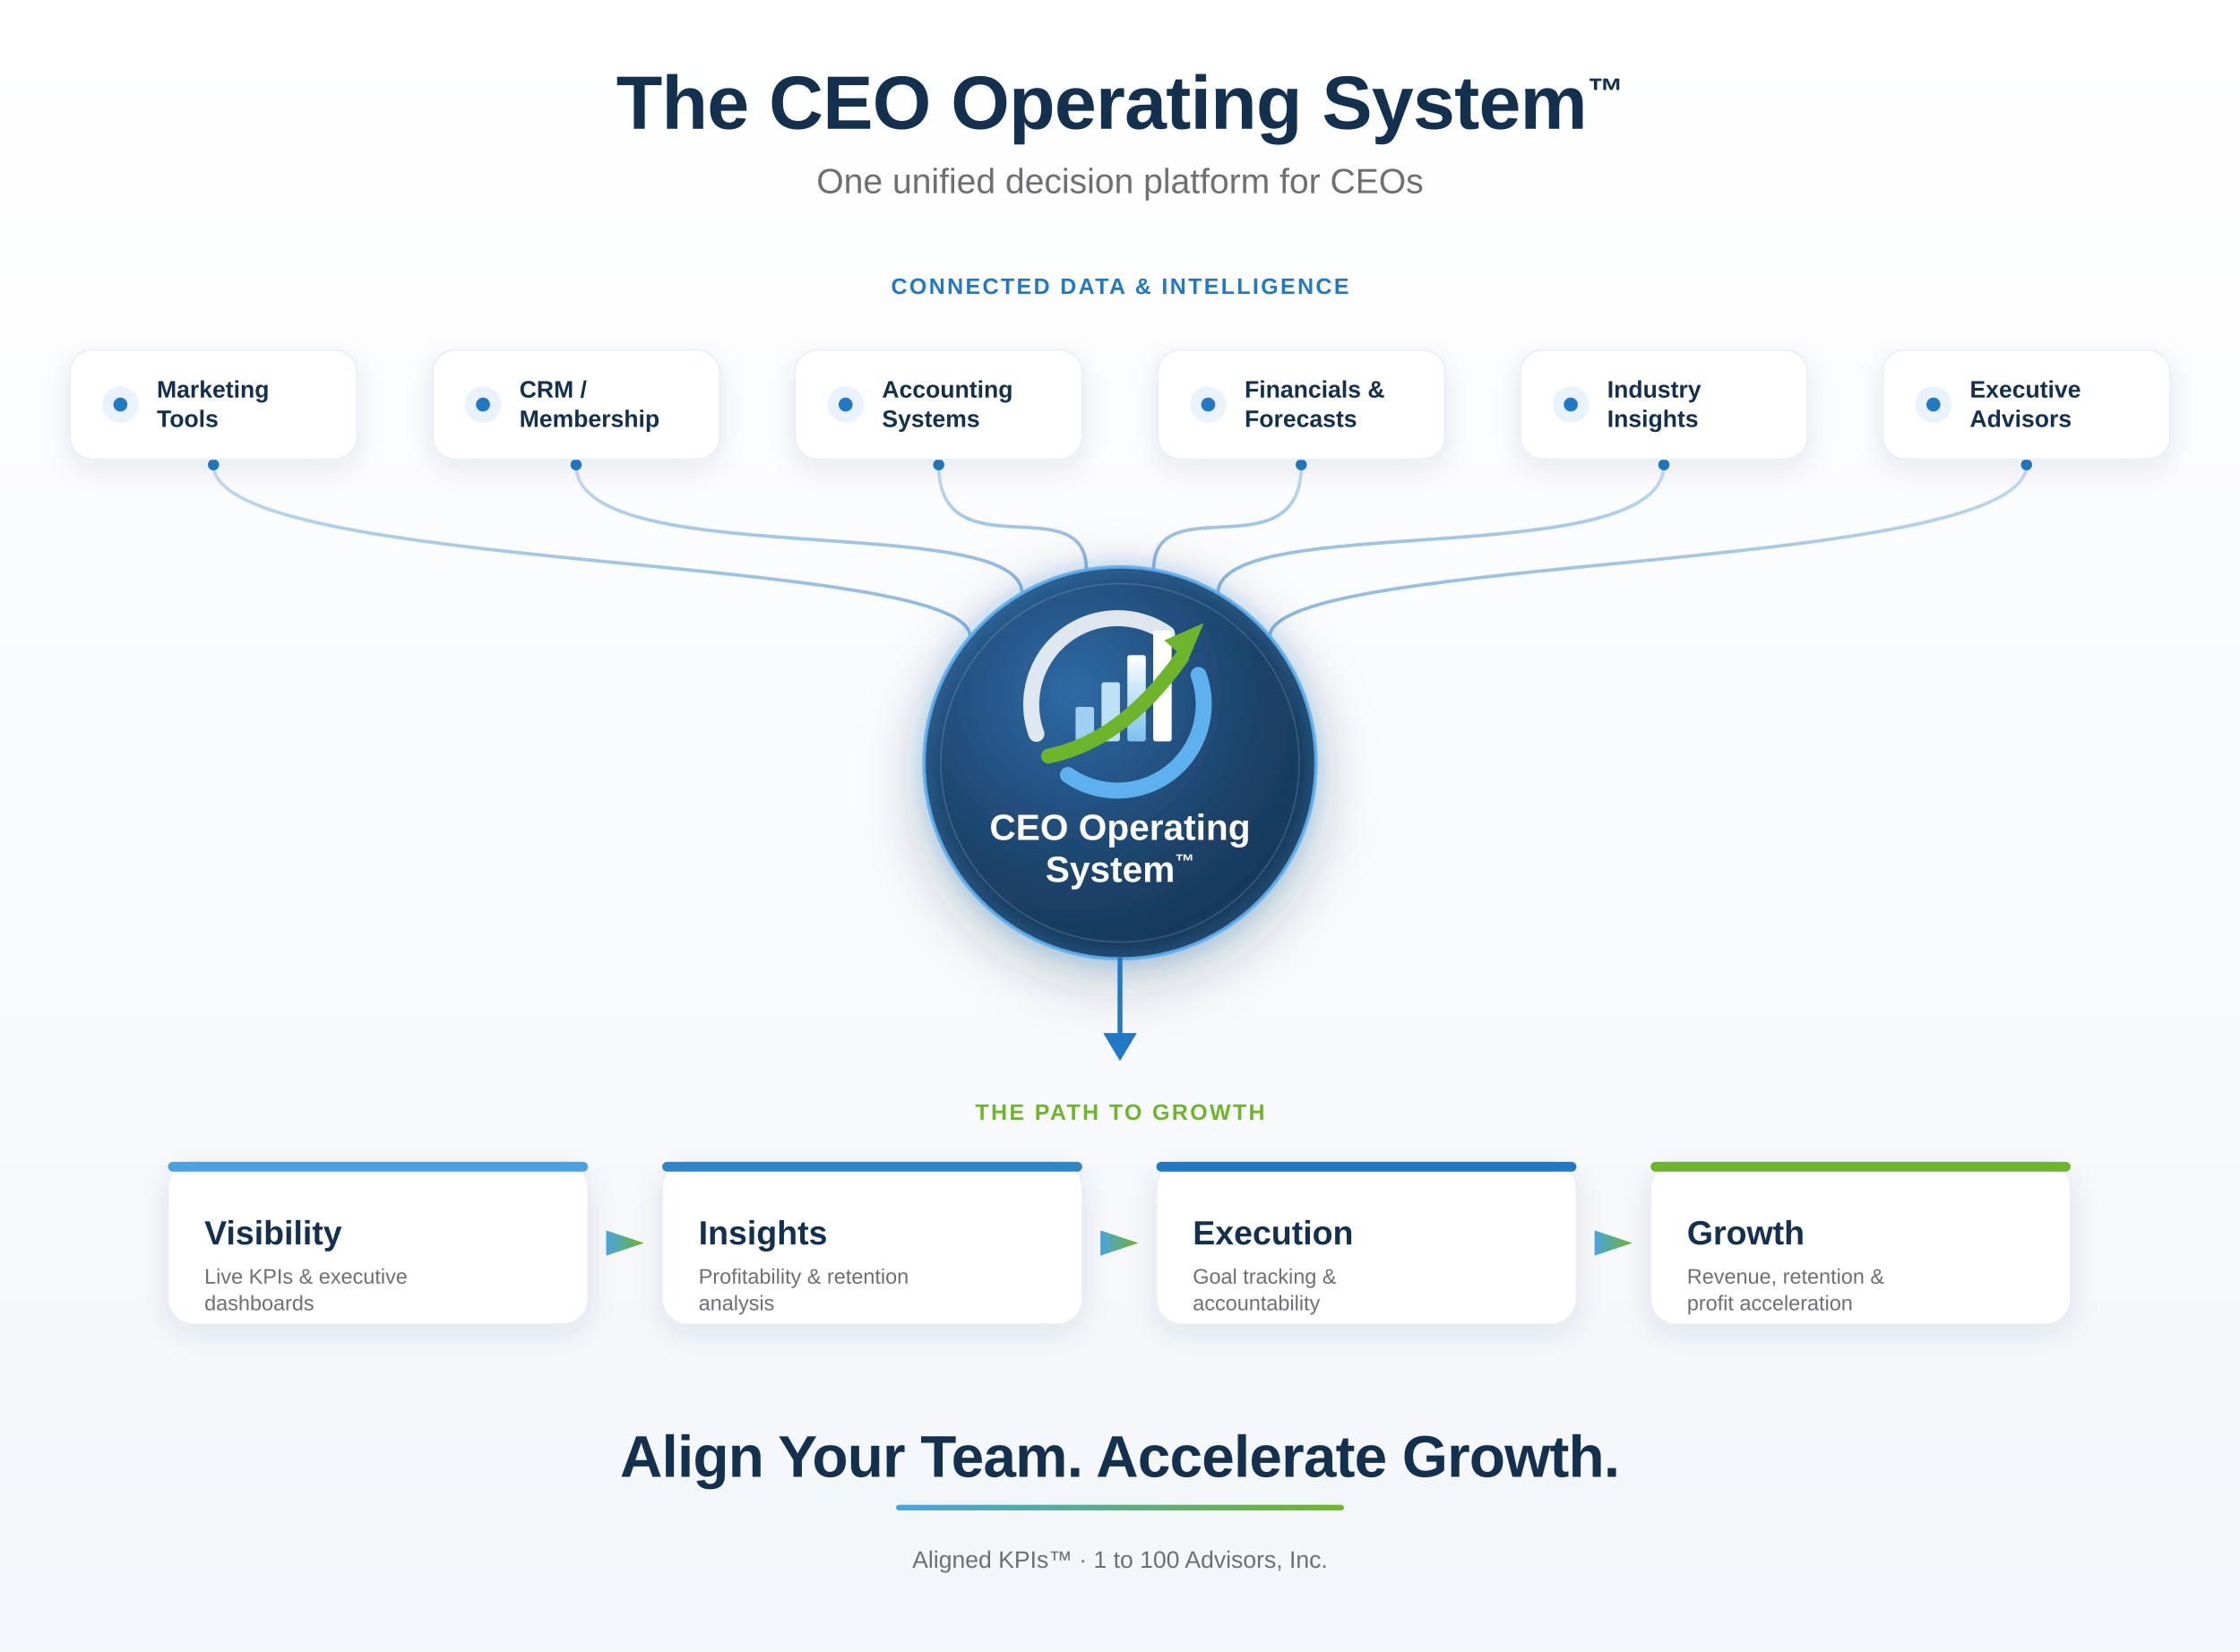
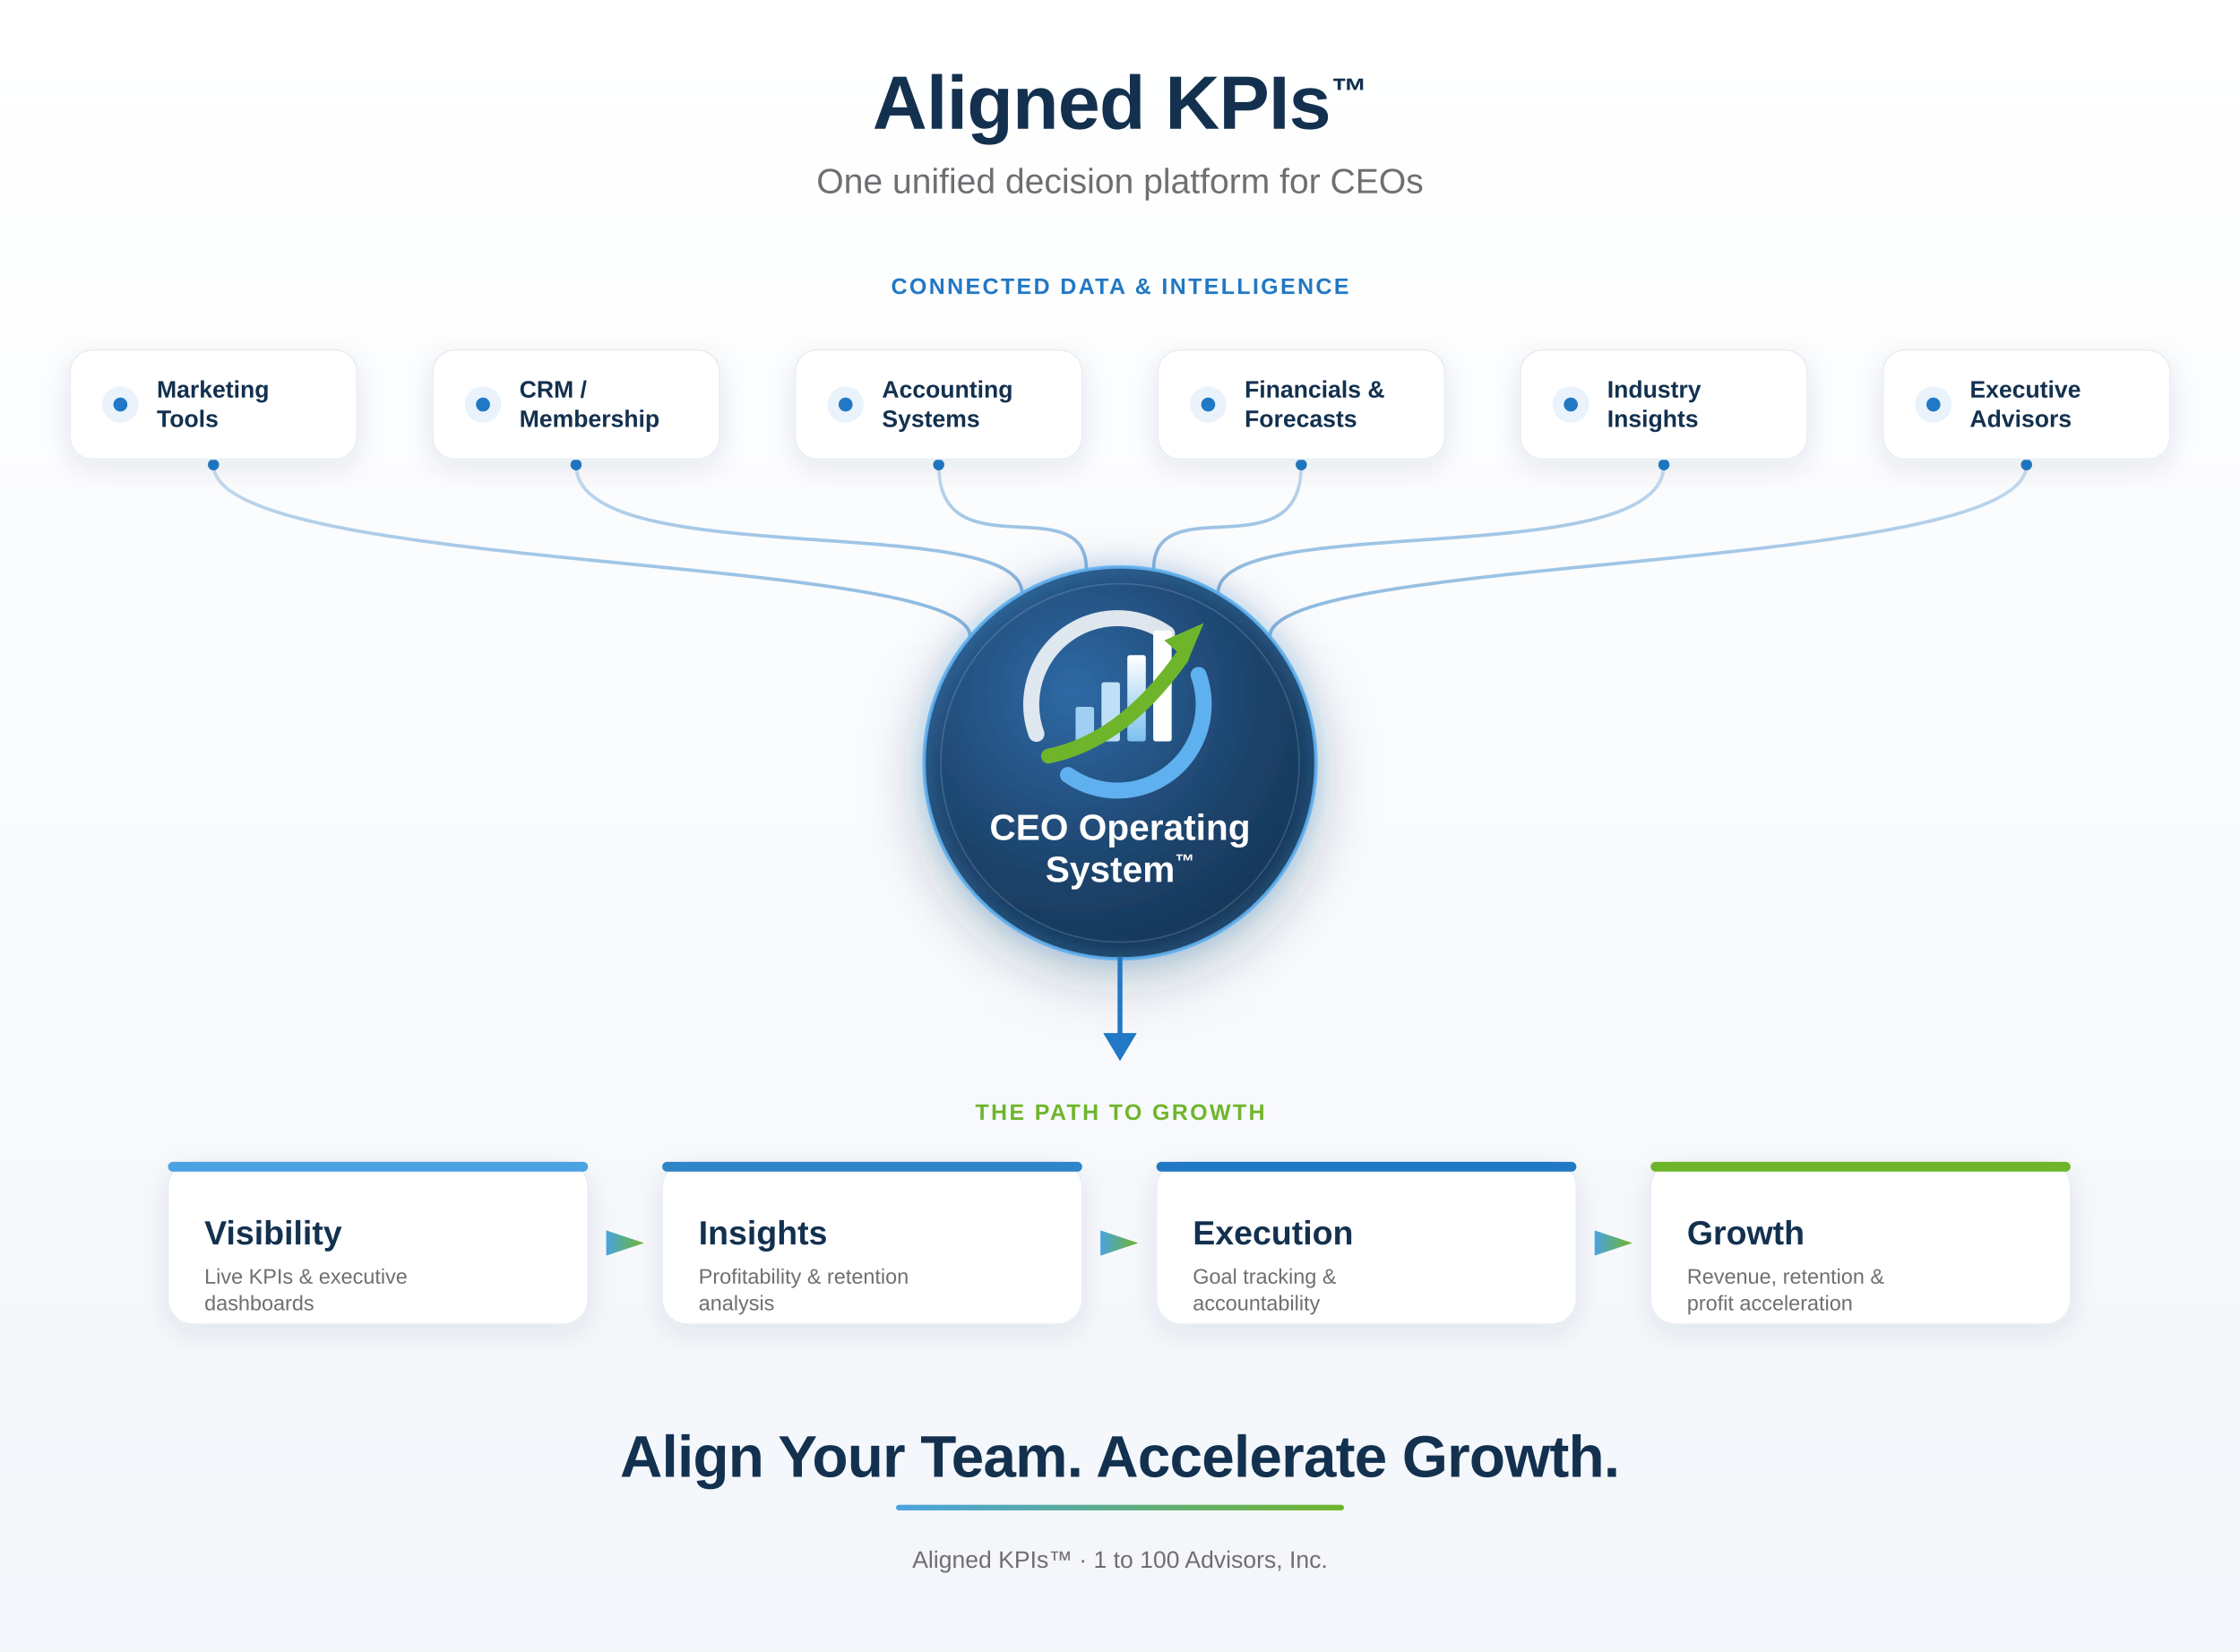
- <svg xmlns="http://www.w3.org/2000/svg" viewBox="0 0 1600 1180" role="img" aria-label="The CEO Operating System — one unified decision platform for CEOs">
+ <svg xmlns="http://www.w3.org/2000/svg" viewBox="0 0 1600 1180" role="img" aria-label="Aligned KPIs — one unified decision platform for CEOs">
  <defs>
    <linearGradient id="bg" x1="0" y1="0" x2="0" y2="1">
      <stop offset="0" stop-color="#ffffff" />
      <stop offset="1" stop-color="#f3f6fa" />
    </linearGradient>
    <radialGradient id="hub" cx="38%" cy="32%" r="80%">
      <stop offset="0" stop-color="#2f6aa6" />
      <stop offset="55%" stop-color="#1d456e" />
      <stop offset="100%" stop-color="#13314f" />
    </radialGradient>
    <linearGradient id="hubBars" x1="0" y1="1" x2="0" y2="0">
      <stop offset="0" stop-color="#7cc0ef" />
      <stop offset="1" stop-color="#ffffff" />
    </linearGradient>
    <linearGradient id="connector" x1="0" y1="0" x2="0" y2="1">
      <stop offset="0" stop-color="#9fc4e6" />
      <stop offset="1" stop-color="#2178c4" />
    </linearGradient>
    <linearGradient id="growthLine" x1="0" y1="0" x2="1" y2="0">
      <stop offset="0" stop-color="#4aa3e0" />
      <stop offset="1" stop-color="#6fb52c" />
    </linearGradient>
    <filter id="card" x="-20%" y="-20%" width="140%" height="160%">
      <feDropShadow dx="0" dy="6" stdDeviation="10" flood-color="#16314f" flood-opacity="0.10" />
    </filter>
    <filter id="hubShadow" x="-50%" y="-50%" width="200%" height="200%">
      <feDropShadow dx="0" dy="12" stdDeviation="22" flood-color="#13314f" flood-opacity="0.30" />
    </filter>
    <filter id="ringGlow" x="-50%" y="-50%" width="200%" height="200%">
      <feGaussianBlur stdDeviation="6" result="b" />
      <feMerge>
        <feMergeNode in="b" />
        <feMergeNode in="SourceGraphic" />
      </feMerge>
    </filter>
  </defs>
  <rect width="1600" height="1180" fill="url(#bg)" />
  <g font-family="-apple-system, BlinkMacSystemFont, 'SF Pro Display', 'Helvetica Neue', Arial, sans-serif" text-anchor="middle">
-     <text x="800" y="92" font-size="54" font-weight="700" fill="#13314f" letter-spacing="-0.5">The CEO Operating System<tspan font-size="26" dy="-18">™</tspan>
+     <text x="800" y="92" font-size="54" font-weight="700" fill="#13314f" letter-spacing="-0.5">Aligned KPIs<tspan font-size="26" dy="-18">™</tspan>
    </text>
    <text x="800" y="138" font-size="25" font-weight="400" fill="#6e6e73">One unified decision platform for CEOs</text>
  </g>
  <g font-family="-apple-system, BlinkMacSystemFont, 'SF Pro Display', 'Helvetica Neue', Arial, sans-serif" text-anchor="middle">
    <text x="800" y="210" font-size="16" font-weight="700" fill="#2178c4" letter-spacing="1.5">CONNECTED DATA &amp; INTELLIGENCE</text>
  </g>
  <g fill="none" stroke="url(#connector)" stroke-width="2.4" stroke-linecap="round" opacity="0.55">
    <path d="M152.5 332 C152.5 410, 693 395, 693 455" />
    <path d="M411.5 332 C411.5 410, 730 364, 730 424" />
    <path d="M670.5 332 C670.5 410, 776 347, 776 407" />
    <path d="M929.5 332 C929.5 410, 824 347, 824 407" />
    <path d="M1188.5 332 C1188.5 410, 870 364, 870 424" />
    <path d="M1447.5 332 C1447.5 410, 907 395, 907 455" />
  </g>
  <g fill="#2178c4">
    <circle cx="152.5" cy="332" r="4" />
    <circle cx="411.5" cy="332" r="4" />
    <circle cx="670.5" cy="332" r="4" />
    <circle cx="929.5" cy="332" r="4" />
    <circle cx="1188.5" cy="332" r="4" />
    <circle cx="1447.5" cy="332" r="4" />
  </g>
  <g font-family="-apple-system, BlinkMacSystemFont, 'SF Pro Display', 'Helvetica Neue', Arial, sans-serif">
    <g>
      <rect x="50" y="250" width="205" height="78" rx="16" fill="#ffffff" stroke="#e6ecf3" filter="url(#card)" />
      <circle cx="86" cy="289" r="13" fill="#eaf3fb" />
      <circle cx="86" cy="289" r="5" fill="#2178c4" />
      <text x="112" y="284" font-size="17" font-weight="600" fill="#13314f">Marketing</text>
      <text x="112" y="305" font-size="17" font-weight="600" fill="#13314f">Tools</text>
    </g>
    <g>
      <rect x="309" y="250" width="205" height="78" rx="16" fill="#ffffff" stroke="#e6ecf3" filter="url(#card)" />
      <circle cx="345" cy="289" r="13" fill="#eaf3fb" />
      <circle cx="345" cy="289" r="5" fill="#2178c4" />
      <text x="371" y="284" font-size="17" font-weight="600" fill="#13314f">CRM /</text>
      <text x="371" y="305" font-size="17" font-weight="600" fill="#13314f">Membership</text>
    </g>
    <g>
      <rect x="568" y="250" width="205" height="78" rx="16" fill="#ffffff" stroke="#e6ecf3" filter="url(#card)" />
      <circle cx="604" cy="289" r="13" fill="#eaf3fb" />
      <circle cx="604" cy="289" r="5" fill="#2178c4" />
      <text x="630" y="284" font-size="17" font-weight="600" fill="#13314f">Accounting</text>
      <text x="630" y="305" font-size="17" font-weight="600" fill="#13314f">Systems</text>
    </g>
    <g>
      <rect x="827" y="250" width="205" height="78" rx="16" fill="#ffffff" stroke="#e6ecf3" filter="url(#card)" />
      <circle cx="863" cy="289" r="13" fill="#eaf3fb" />
      <circle cx="863" cy="289" r="5" fill="#2178c4" />
      <text x="889" y="284" font-size="17" font-weight="600" fill="#13314f">Financials &amp;</text>
      <text x="889" y="305" font-size="17" font-weight="600" fill="#13314f">Forecasts</text>
    </g>
    <g>
      <rect x="1086" y="250" width="205" height="78" rx="16" fill="#ffffff" stroke="#e6ecf3" filter="url(#card)" />
      <circle cx="1122" cy="289" r="13" fill="#eaf3fb" />
      <circle cx="1122" cy="289" r="5" fill="#2178c4" />
      <text x="1148" y="284" font-size="17" font-weight="600" fill="#13314f">Industry</text>
      <text x="1148" y="305" font-size="17" font-weight="600" fill="#13314f">Insights</text>
    </g>
    <g>
      <rect x="1345" y="250" width="205" height="78" rx="16" fill="#ffffff" stroke="#e6ecf3" filter="url(#card)" />
      <circle cx="1381" cy="289" r="13" fill="#eaf3fb" />
      <circle cx="1381" cy="289" r="5" fill="#2178c4" />
      <text x="1407" y="284" font-size="17" font-weight="600" fill="#13314f">Executive</text>
      <text x="1407" y="305" font-size="17" font-weight="600" fill="#13314f">Advisors</text>
    </g>
  </g>
  <g>
    <circle cx="800" cy="545" r="140" fill="url(#hub)" filter="url(#hubShadow)" />
    <circle cx="800" cy="545" r="140" fill="none" stroke="#5fb0ef" stroke-width="2.5" opacity="0.9" filter="url(#ringGlow)" />
    <circle cx="800" cy="545" r="128" fill="none" stroke="#ffffff" stroke-width="1" opacity="0.15" />
    <g transform="translate(719,424) scale(0.88)">
      <path d="M 130.2 32.7 A 70 70 0 0 0 24.2 113.9" fill="none" stroke="#ffffff" stroke-width="13" stroke-linecap="round" opacity="0.85" />
      <path d="M 49.8 147.3 A 70 70 0 0 0 155.8 66.1" fill="none" stroke="#5fb0ef" stroke-width="13" stroke-linecap="round" />
      <rect x="56" y="92" width="15" height="28" rx="2" fill="#9fd0f3" />
      <rect x="77" y="72" width="15" height="48" rx="2" fill="#bfe0f7" />
      <rect x="98" y="50" width="15" height="70" rx="2" fill="url(#hubBars)" />
      <rect x="119" y="30" width="15" height="90" rx="2" fill="#ffffff" />
      <path d="M 34 132 C 72 124 108 100 142 52" fill="none" stroke="#6fb52c" stroke-width="12" stroke-linecap="round" />
      <path d="M 160 24 L 128 38 L 147 55 Z" fill="#6fb52c" />
    </g>
    <g font-family="-apple-system, BlinkMacSystemFont, 'SF Pro Display', 'Helvetica Neue', Arial, sans-serif" text-anchor="middle" fill="#ffffff">
      <text x="800" y="600" font-size="26" font-weight="700">CEO Operating</text>
      <text x="800" y="630" font-size="26" font-weight="700">System<tspan font-size="14" dy="-10">™</tspan>
      </text>
    </g>
  </g>
  <g>
    <line x1="800" y1="685" x2="800" y2="742" stroke="#2178c4" stroke-width="3.5" stroke-linecap="round" />
    <path d="M788 738 L800 758 L812 738 Z" fill="#2178c4" />
  </g>
  <g font-family="-apple-system, BlinkMacSystemFont, 'SF Pro Display', 'Helvetica Neue', Arial, sans-serif" text-anchor="middle">
    <text x="800" y="800" font-size="16" font-weight="700" fill="#6fb52c" letter-spacing="1.5">THE PATH TO GROWTH</text>
  </g>
  <g font-family="-apple-system, BlinkMacSystemFont, 'SF Pro Display', 'Helvetica Neue', Arial, sans-serif">
    <g>
      <rect x="120" y="830" width="300" height="116" rx="18" fill="#ffffff" stroke="#e6ecf3" filter="url(#card)" />
      <rect x="120" y="830" width="300" height="7" rx="3.5" fill="#4aa3e0" />
      <text x="146" y="889" font-size="24" font-weight="700" fill="#13314f">Visibility</text>
      <text x="146" y="917" font-size="15" font-weight="400" fill="#6e6e73">Live KPIs &amp; executive</text>
      <text x="146" y="936" font-size="15" font-weight="400" fill="#6e6e73">dashboards</text>
    </g>
    <g>
      <rect x="473" y="830" width="300" height="116" rx="18" fill="#ffffff" stroke="#e6ecf3" filter="url(#card)" />
      <rect x="473" y="830" width="300" height="7" rx="3.5" fill="#2e86c9" />
      <text x="499" y="889" font-size="24" font-weight="700" fill="#13314f">Insights</text>
      <text x="499" y="917" font-size="15" font-weight="400" fill="#6e6e73">Profitability &amp; retention</text>
      <text x="499" y="936" font-size="15" font-weight="400" fill="#6e6e73">analysis</text>
    </g>
    <g>
      <rect x="826" y="830" width="300" height="116" rx="18" fill="#ffffff" stroke="#e6ecf3" filter="url(#card)" />
      <rect x="826" y="830" width="300" height="7" rx="3.5" fill="#2178c4" />
      <text x="852" y="889" font-size="24" font-weight="700" fill="#13314f">Execution</text>
      <text x="852" y="917" font-size="15" font-weight="400" fill="#6e6e73">Goal tracking &amp;</text>
      <text x="852" y="936" font-size="15" font-weight="400" fill="#6e6e73">accountability</text>
    </g>
    <g>
      <rect x="1179" y="830" width="300" height="116" rx="18" fill="#ffffff" stroke="#e6ecf3" filter="url(#card)" />
      <rect x="1179" y="830" width="300" height="7" rx="3.5" fill="#6fb52c" />
      <text x="1205" y="889" font-size="24" font-weight="700" fill="#13314f">Growth</text>
      <text x="1205" y="917" font-size="15" font-weight="400" fill="#6e6e73">Revenue, retention &amp;</text>
      <text x="1205" y="936" font-size="15" font-weight="400" fill="#6e6e73">profit acceleration</text>
    </g>
    <g fill="url(#growthLine)">
      <path d="M433 879 L460 888 L433 897 Z" />
      <path d="M786 879 L813 888 L786 897 Z" />
      <path d="M1139 879 L1166 888 L1139 897 Z" />
    </g>
  </g>
  <g font-family="-apple-system, BlinkMacSystemFont, 'SF Pro Display', 'Helvetica Neue', Arial, sans-serif" text-anchor="middle">
    <text x="800" y="1055" font-size="42" font-weight="700" fill="#13314f" letter-spacing="-0.5">Align Your Team. Accelerate Growth.</text>
    <rect x="640" y="1075" width="320" height="4" rx="2" fill="url(#growthLine)" />
    <text x="800" y="1120" font-size="17" font-weight="500" fill="#6e6e73">Aligned KPIs™ · 1 to 100 Advisors, Inc.</text>
  </g>
</svg>
